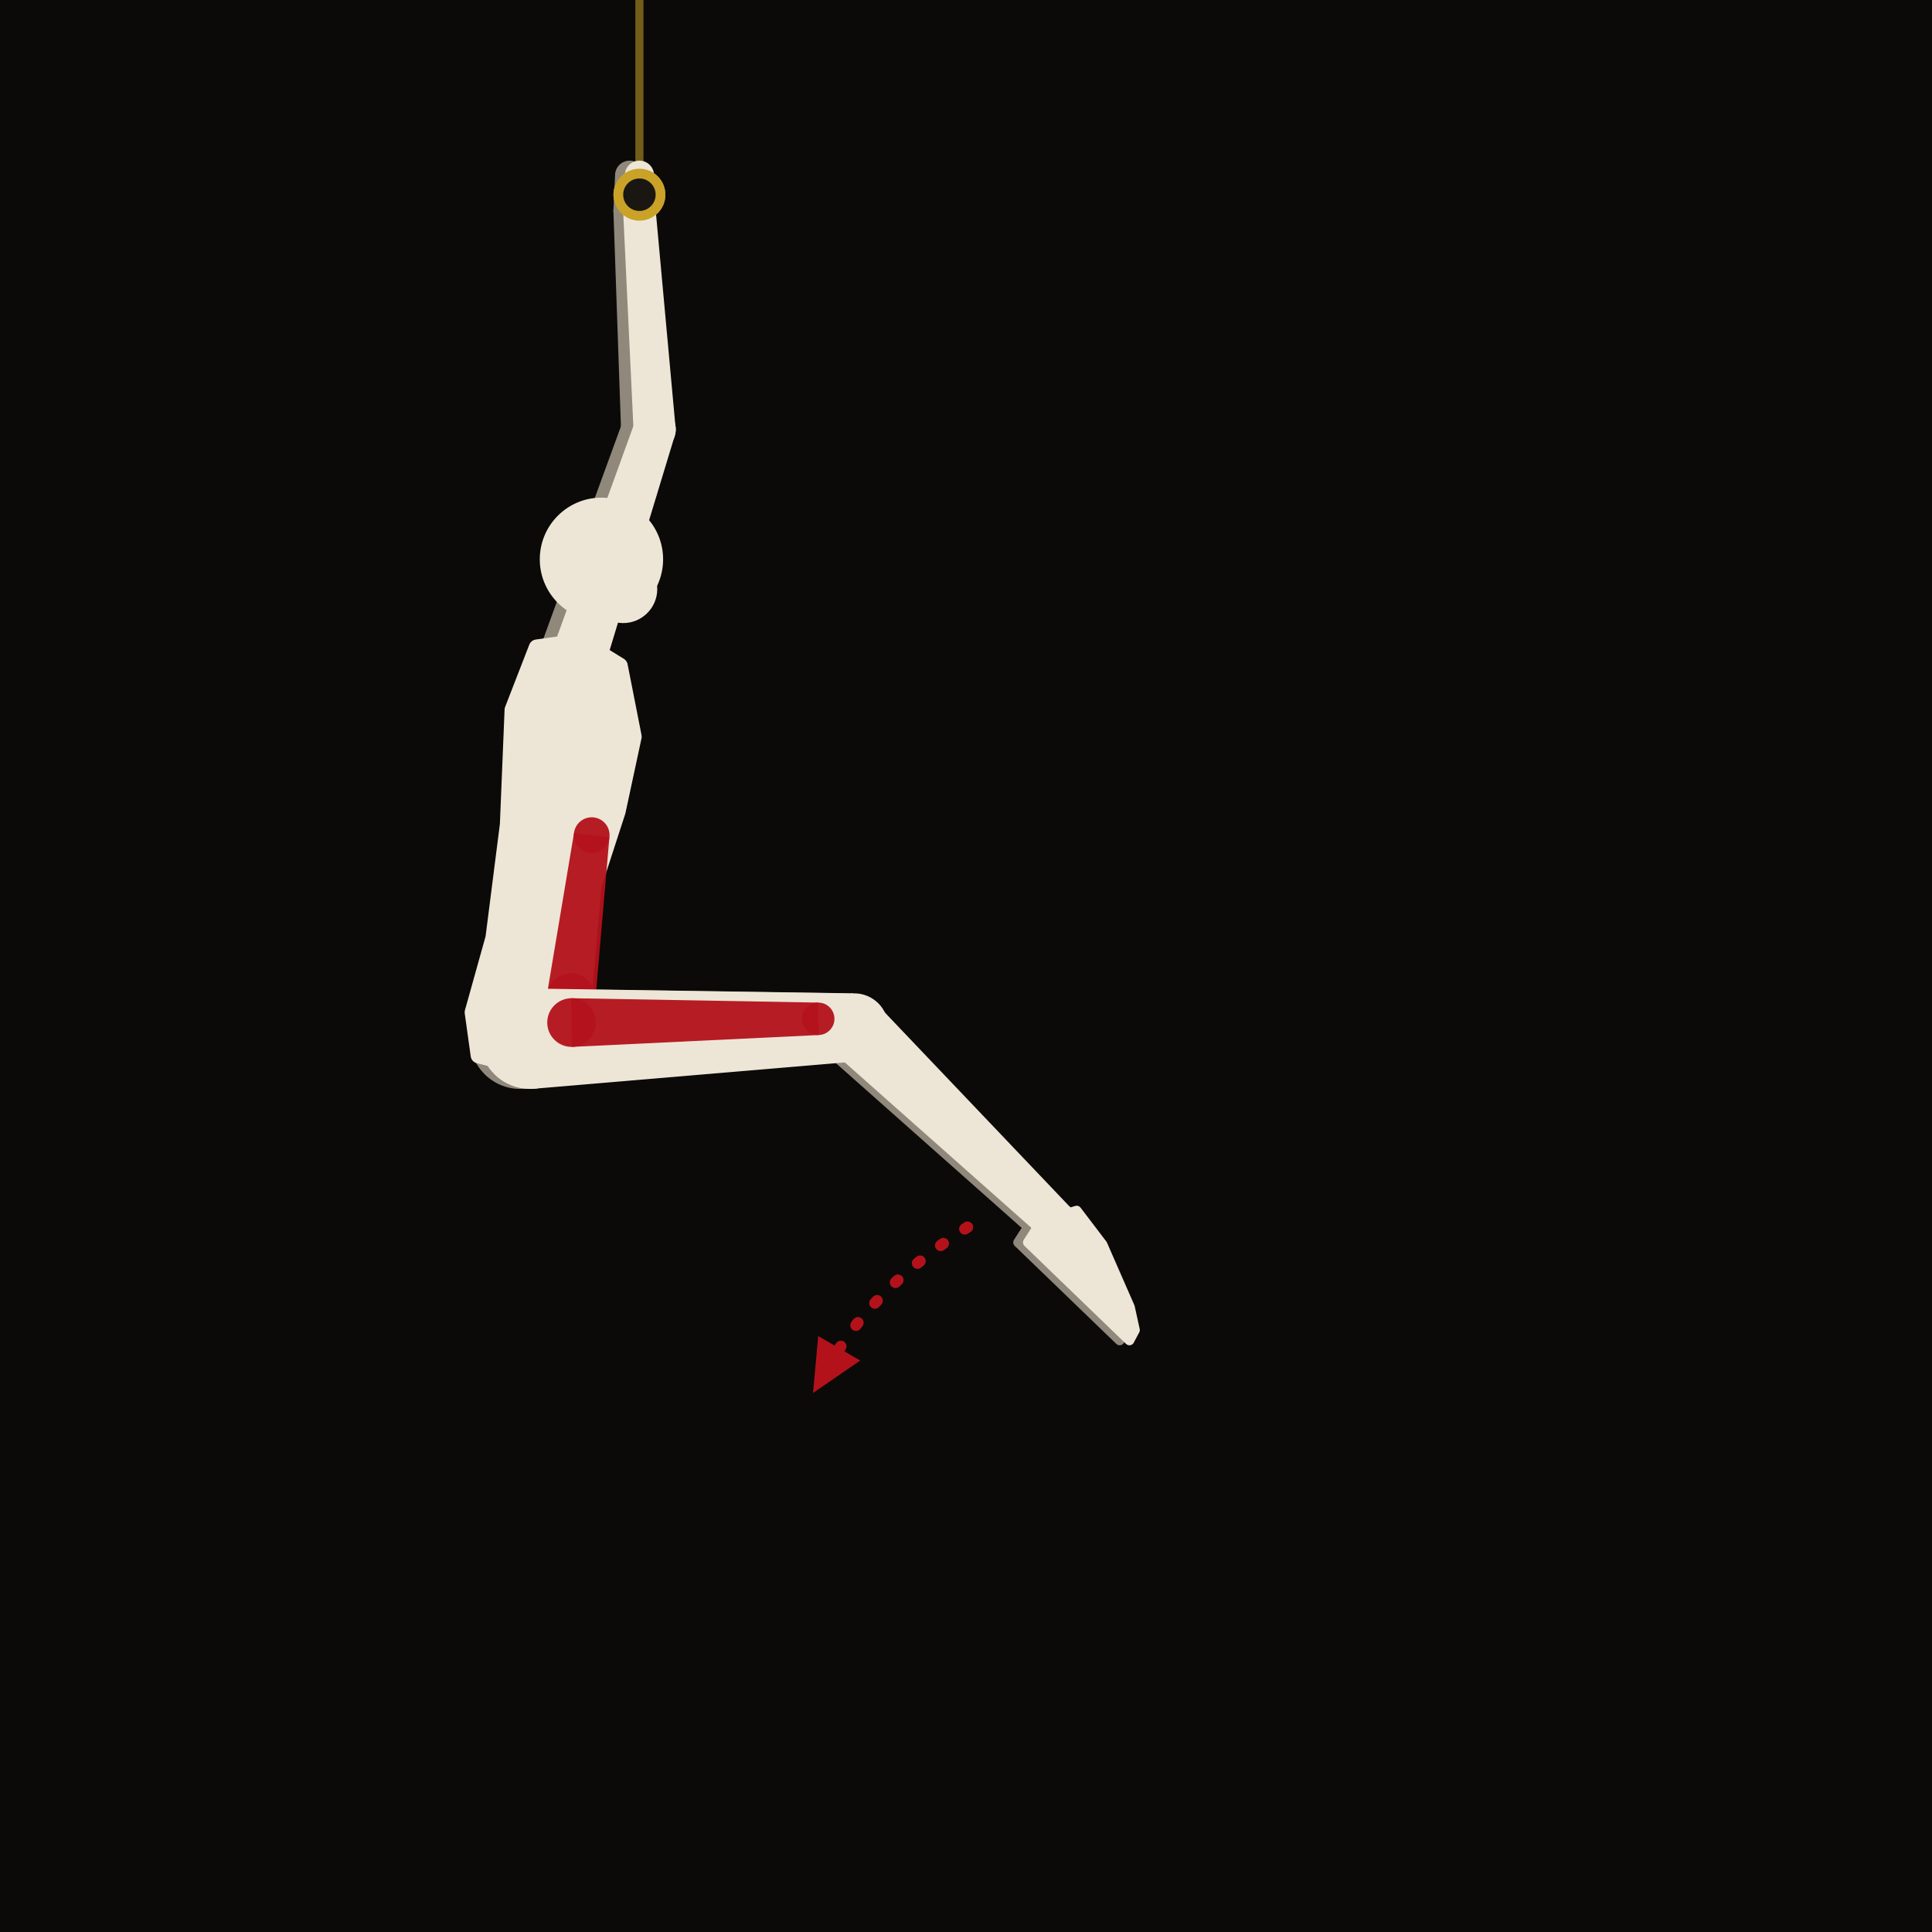
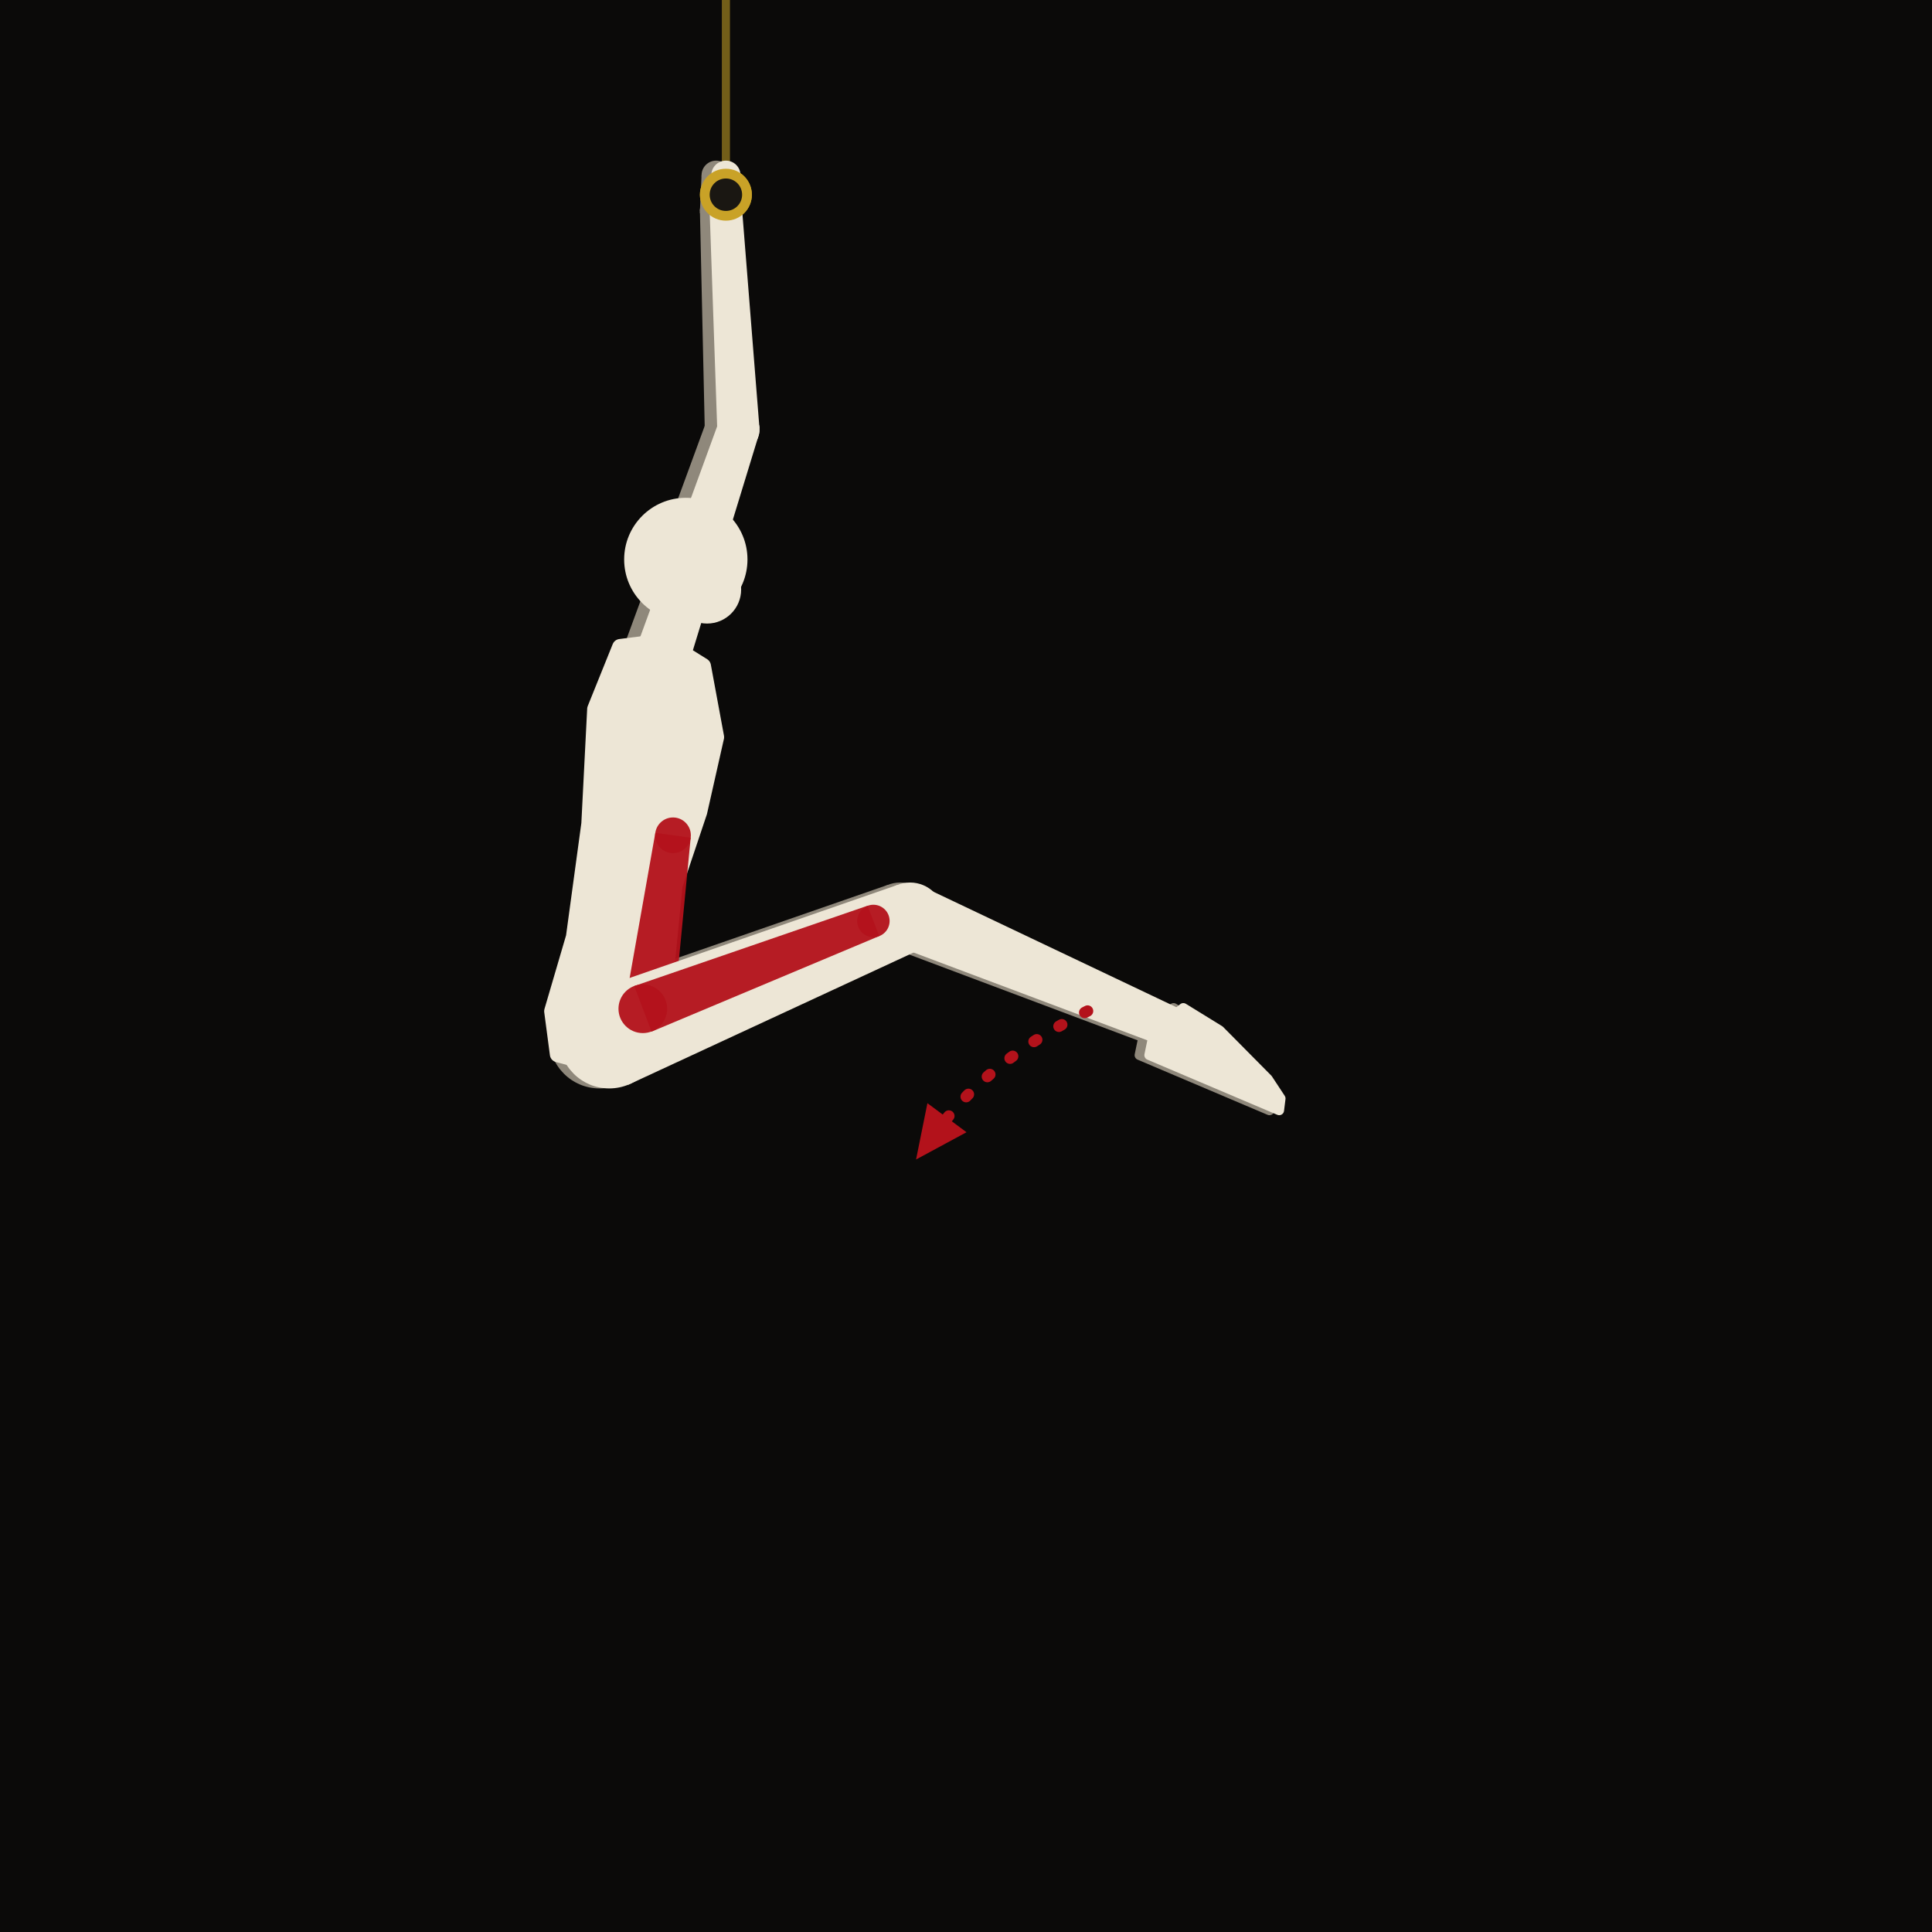
<svg xmlns="http://www.w3.org/2000/svg" width="1024" height="1024" viewBox="0 0 1024 1024">
  <rect width="1024" height="1024" fill="#0B0A09" />
  <g transform="matrix(0.86,0,0,0.86,71.7,0.0)">
-     <g transform="translate(-159.3,0)">
+     <g transform="translate(-106.0,0)">
      <line x1="470" y1="120" x2="470" y2="0" stroke="#C9A227" stroke-width="5" opacity="0.55" />
      <circle cx="470" cy="120" r="13" fill="#1A1712" stroke="#C9A227" stroke-width="6" />
-       <polygon points="440.1,412.4 484.0,268.9 459.4,260.6 407.9,401.6" fill="#8F887B" />
-       <circle cx="424.0" cy="407.0" r="17" fill="#8F887B" />
-       <circle cx="471.7" cy="264.8" r="13" fill="#8F887B" />
-       <polygon points="484.7,264.0 474.0,129.4 454.0,130.6 458.7,265.5" fill="#8F887B" />
-       <circle cx="471.7" cy="264.8" r="13" fill="#8F887B" />
+       <polygon points="438.1,412.4 482.3,269.0 457.6,260.7 405.9,401.6" fill="#8F887B" />
+       <circle cx="422.0" cy="407.0" r="17" fill="#8F887B" />
+       <circle cx="469.9" cy="264.9" r="13" fill="#8F887B" />
+       <polygon points="482.9,264.3 474.0,129.6 454.0,130.4 457.0,265.4" fill="#8F887B" />
+       <circle cx="469.9" cy="264.9" r="13" fill="#8F887B" />
      <circle cx="464.0" cy="130.0" r="10" fill="#8F887B" />
      <polygon points="474.0,130.0 473.0,108.0 455.0,108.0 454.0,130.0" fill="#8F887B" />
      <circle cx="464.0" cy="130.0" r="10" fill="#8F887B" />
      <circle cx="464.0" cy="108.0" r="9" fill="#8F887B" />
-       <polygon points="397.6,671.1 597.2,654.2 595.7,612.2 395.5,609.2" fill="#8F887B" />
-       <circle cx="396.5" cy="640.1" r="31" fill="#8F887B" />
-       <circle cx="596.4" cy="633.2" r="21" fill="#8F887B" />
-       <polygon points="582.5,647.6 724.8,773.8 741.4,756.5 610.3,618.8" fill="#8F887B" />
-       <circle cx="596.4" cy="633.2" r="20" fill="#8F887B" />
-       <circle cx="733.1" cy="765.2" r="12" fill="#8F887B" />
-       <polygon points="733.5,746.1 749.4,767.0 766.3,805.6 769.4,819.7 766.0,826.1 703.4,765.7 711.7,752.8" fill="#8F887B" stroke="#8F887B" stroke-width="6" stroke-linejoin="round" />
-       <path d="M 371.0,650.4 L 367.3,623.9 L 380.1,578.1 L 389.0,508.2 L 391.9,437.5 L 406.8,399.1 L 433.5,395.3 L 457.8,410.3 L 466.4,454.0 L 456.5,500.1 L 441.7,545.6 L 437.2,597.2 L 432.3,643.9 L 408.1,659.8 Z" fill="#EDE6D6" stroke="#EDE6D6" stroke-width="10" stroke-linejoin="round" />
-       <polygon points="445.6,418.2 453.3,378.9 426.0,372.9 416.4,411.7" fill="#EDE6D6" />
-       <circle cx="431.0" cy="414.9" r="15" fill="#EDE6D6" />
-       <circle cx="439.7" cy="375.9" r="14" fill="#EDE6D6" />
-       <circle cx="446.6" cy="344.7" r="38" fill="#EDE6D6" />
-       <circle cx="460.0" cy="363.0" r="21" fill="#EDE6D6" />
-       <polygon points="442.8,616.8 451.5,516.1 429.7,513.3 413.0,613.0" fill="#B3121B" opacity="0.95" />
-       <circle cx="427.9" cy="614.9" r="15" fill="#B3121B" opacity="0.95" />
-       <circle cx="440.6" cy="514.7" r="11" fill="#B3121B" opacity="0.95" />
-       <polygon points="403.6,671.1 603.2,654.2 601.7,612.2 401.5,609.2" fill="#EDE6D6" />
-       <circle cx="402.5" cy="640.1" r="31" fill="#EDE6D6" />
-       <circle cx="602.4" cy="633.2" r="21" fill="#EDE6D6" />
-       <polygon points="588.5,647.6 730.8,773.8 747.4,756.5 616.3,618.8" fill="#EDE6D6" />
-       <circle cx="602.4" cy="633.2" r="20" fill="#EDE6D6" />
-       <circle cx="739.1" cy="765.2" r="12" fill="#EDE6D6" />
-       <polygon points="739.5,746.1 755.4,767.0 772.3,805.6 775.4,819.7 772.0,826.1 709.4,765.7 717.7,752.8" fill="#EDE6D6" stroke="#EDE6D6" stroke-width="6" stroke-linejoin="round" />
-       <polygon points="448.1,412.4 491.7,268.8 467.0,260.6 415.9,401.6" fill="#EDE6D6" />
-       <circle cx="432.0" cy="407.0" r="17" fill="#EDE6D6" />
-       <circle cx="479.4" cy="264.7" r="13" fill="#EDE6D6" />
-       <polygon points="492.3,263.8 480.0,129.3 460.0,130.7 466.4,265.6" fill="#EDE6D6" />
-       <circle cx="479.4" cy="264.7" r="13" fill="#EDE6D6" />
+       <polygon points="403.7,668.6 585.4,584.4 569.7,545.4 380.5,611.1" fill="#8F887B" />
+       <circle cx="392.1" cy="639.8" r="31" fill="#8F887B" />
+       <circle cx="577.5" cy="564.9" r="21" fill="#8F887B" />
+       <polygon points="569.7,583.3 747.8,650.2 757.1,628.1 585.4,546.5" fill="#8F887B" />
+       <circle cx="577.5" cy="564.9" r="20" fill="#8F887B" />
+       <circle cx="752.4" cy="639.1" r="12" fill="#8F887B" />
+       <polygon points="745.9,621.2 768.3,635.0 798.0,665.0 805.9,677.0 805.0,684.3 724.9,650.3 728.0,635.3" fill="#8F887B" stroke="#8F887B" stroke-width="6" stroke-linejoin="round" />
+       <path d="M 366.5,649.7 L 363.0,623.2 L 376.4,577.5 L 385.9,507.7 L 389.5,437.0 L 404.9,398.8 L 431.6,395.4 L 455.8,410.5 L 463.9,454.3 L 453.5,500.4 L 438.3,545.7 L 433.2,597.2 L 427.8,643.9 L 403.5,659.5 Z" fill="#EDE6D6" stroke="#EDE6D6" stroke-width="10" stroke-linejoin="round" />
+       <polygon points="443.5,418.3 451.6,379.2 424.4,372.8 414.3,411.5" fill="#EDE6D6" />
+       <circle cx="428.9" cy="414.9" r="15" fill="#EDE6D6" />
+       <circle cx="438.0" cy="376.0" r="14" fill="#EDE6D6" />
+       <circle cx="445.3" cy="344.8" r="38" fill="#EDE6D6" />
+       <circle cx="458.4" cy="363.3" r="21" fill="#EDE6D6" />
+       <polygon points="438.6,616.9 448.3,516.3 426.5,513.3 408.9,612.8" fill="#B3121B" opacity="0.95" />
+       <circle cx="423.7" cy="614.9" r="15" fill="#B3121B" opacity="0.95" />
+       <circle cx="437.4" cy="514.8" r="11" fill="#B3121B" opacity="0.95" />
+       <polygon points="409.7,668.6 591.4,584.4 575.7,545.4 386.5,611.1" fill="#EDE6D6" />
+       <circle cx="398.1" cy="639.8" r="31" fill="#EDE6D6" />
+       <circle cx="583.5" cy="564.9" r="21" fill="#EDE6D6" />
+       <polygon points="575.7,583.3 753.8,650.2 763.1,628.1 591.4,546.5" fill="#EDE6D6" />
+       <circle cx="583.5" cy="564.9" r="20" fill="#EDE6D6" />
+       <circle cx="758.4" cy="639.1" r="12" fill="#EDE6D6" />
+       <polygon points="751.9,621.2 774.3,635.0 804.0,665.0 811.9,677.0 811.0,684.3 730.9,650.3 734.0,635.3" fill="#EDE6D6" stroke="#EDE6D6" stroke-width="6" stroke-linejoin="round" />
+       <polygon points="446.1,412.4 490.0,268.9 465.4,260.6 413.9,401.6" fill="#EDE6D6" />
+       <circle cx="430.0" cy="407.0" r="17" fill="#EDE6D6" />
+       <circle cx="477.7" cy="264.8" r="13" fill="#EDE6D6" />
+       <polygon points="490.7,264.0 480.0,129.4 460.0,130.6 464.7,265.5" fill="#EDE6D6" />
+       <circle cx="477.7" cy="264.8" r="13" fill="#EDE6D6" />
      <circle cx="470.0" cy="130.0" r="10" fill="#EDE6D6" />
      <polygon points="480.0,130.0 479.0,108.0 461.0,108.0 460.0,130.0" fill="#EDE6D6" />
      <circle cx="470.0" cy="130.0" r="10" fill="#EDE6D6" />
      <circle cx="470.0" cy="108.0" r="9" fill="#EDE6D6" />
-       <polygon points="428.4,645.2 580.4,637.9 580.1,617.9 428.0,615.2" fill="#B3121B" opacity="0.95" />
-       <circle cx="428.2" cy="630.2" r="15" fill="#B3121B" opacity="0.95" />
-       <circle cx="580.2" cy="627.9" r="10" fill="#B3121B" opacity="0.95" />
+       <polygon points="424.2,635.8 564.5,576.9 557.3,558.2 413.5,607.7" fill="#B3121B" opacity="0.95" />
+       <circle cx="418.8" cy="621.7" r="15" fill="#B3121B" opacity="0.95" />
+       <circle cx="560.9" cy="567.6" r="10" fill="#B3121B" opacity="0.95" />
      <circle cx="470" cy="120" r="13" fill="#1A1712" stroke="#C9A227" stroke-width="6" />
-       <path d="M 672.2,756.3 Q 615.9,792.3 589.1,837.8" fill="none" stroke="#B3121B" stroke-width="7" stroke-linecap="round" stroke-dasharray="2 16" />
-       <polygon points="577.0,858.5 580.2,823.4 606.1,838.5" fill="#B3121B" />
+       <path d="M 692.9,623.1 Q 633.0,652.9 601.5,695.3" fill="none" stroke="#B3121B" stroke-width="7" stroke-linecap="round" stroke-dasharray="2 16" />
+       <polygon points="587.2,714.6 594.2,679.9 618.3,697.8" fill="#B3121B" />
    </g>
  </g>
</svg>
